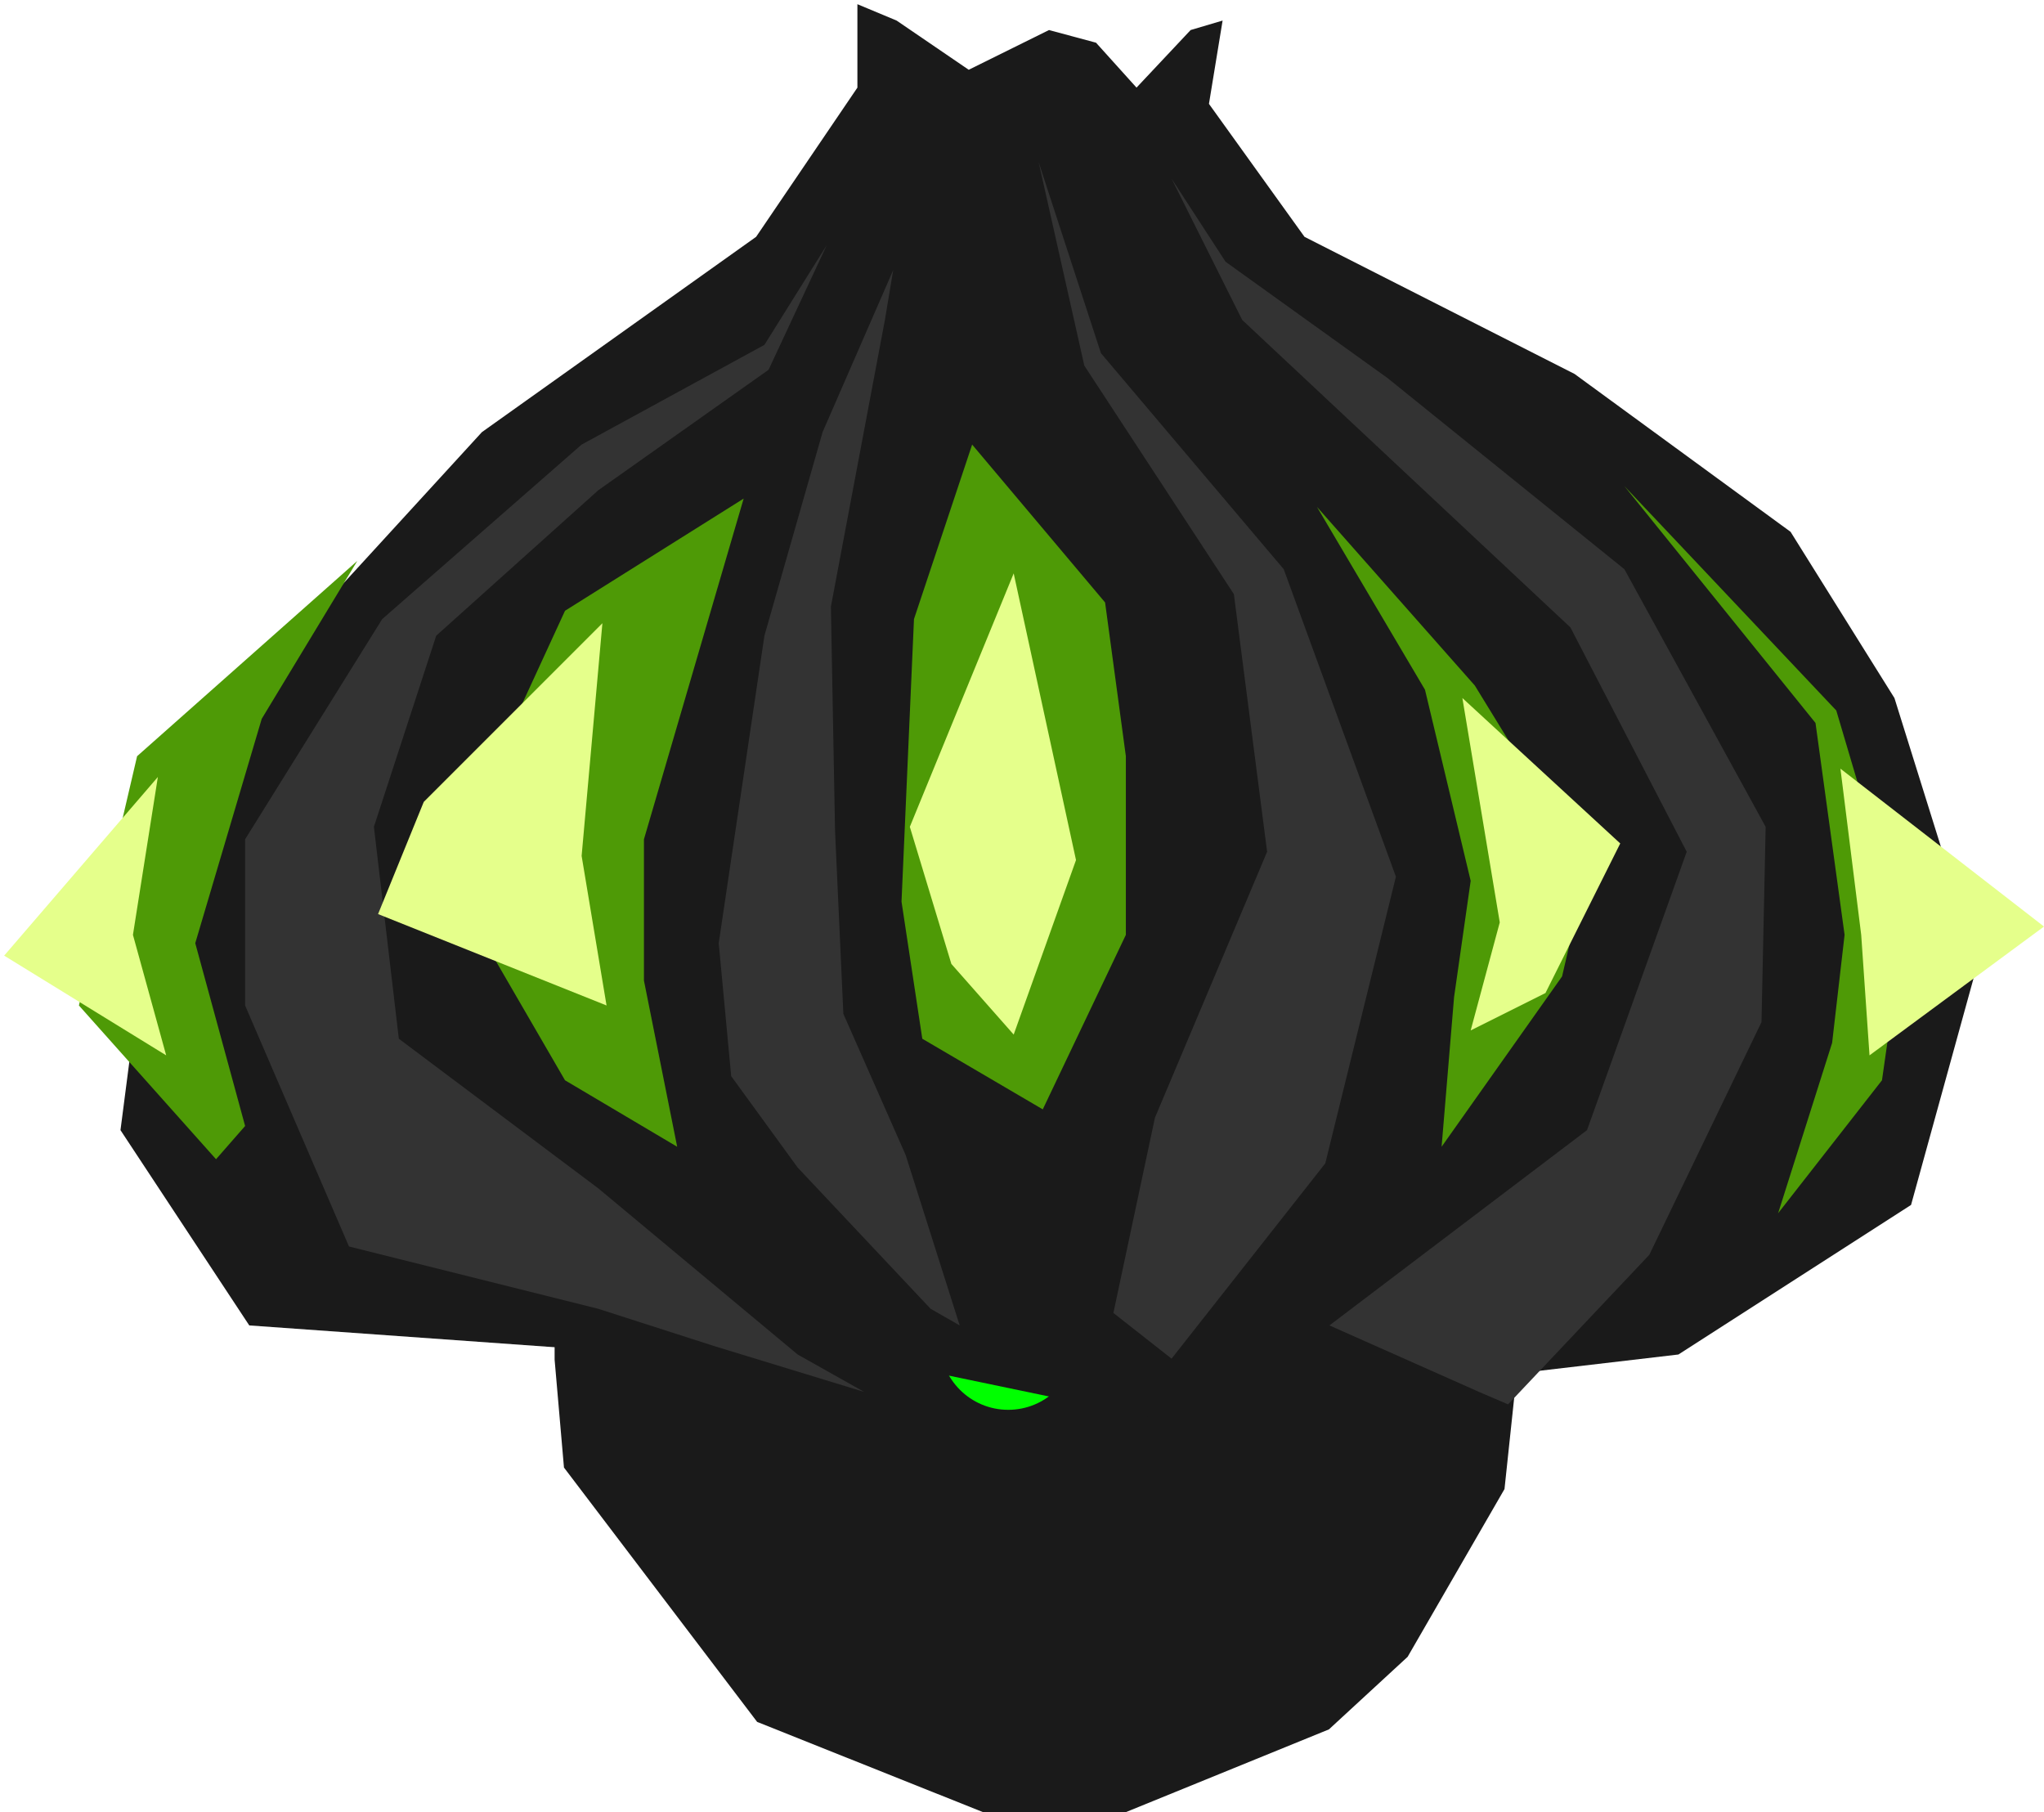
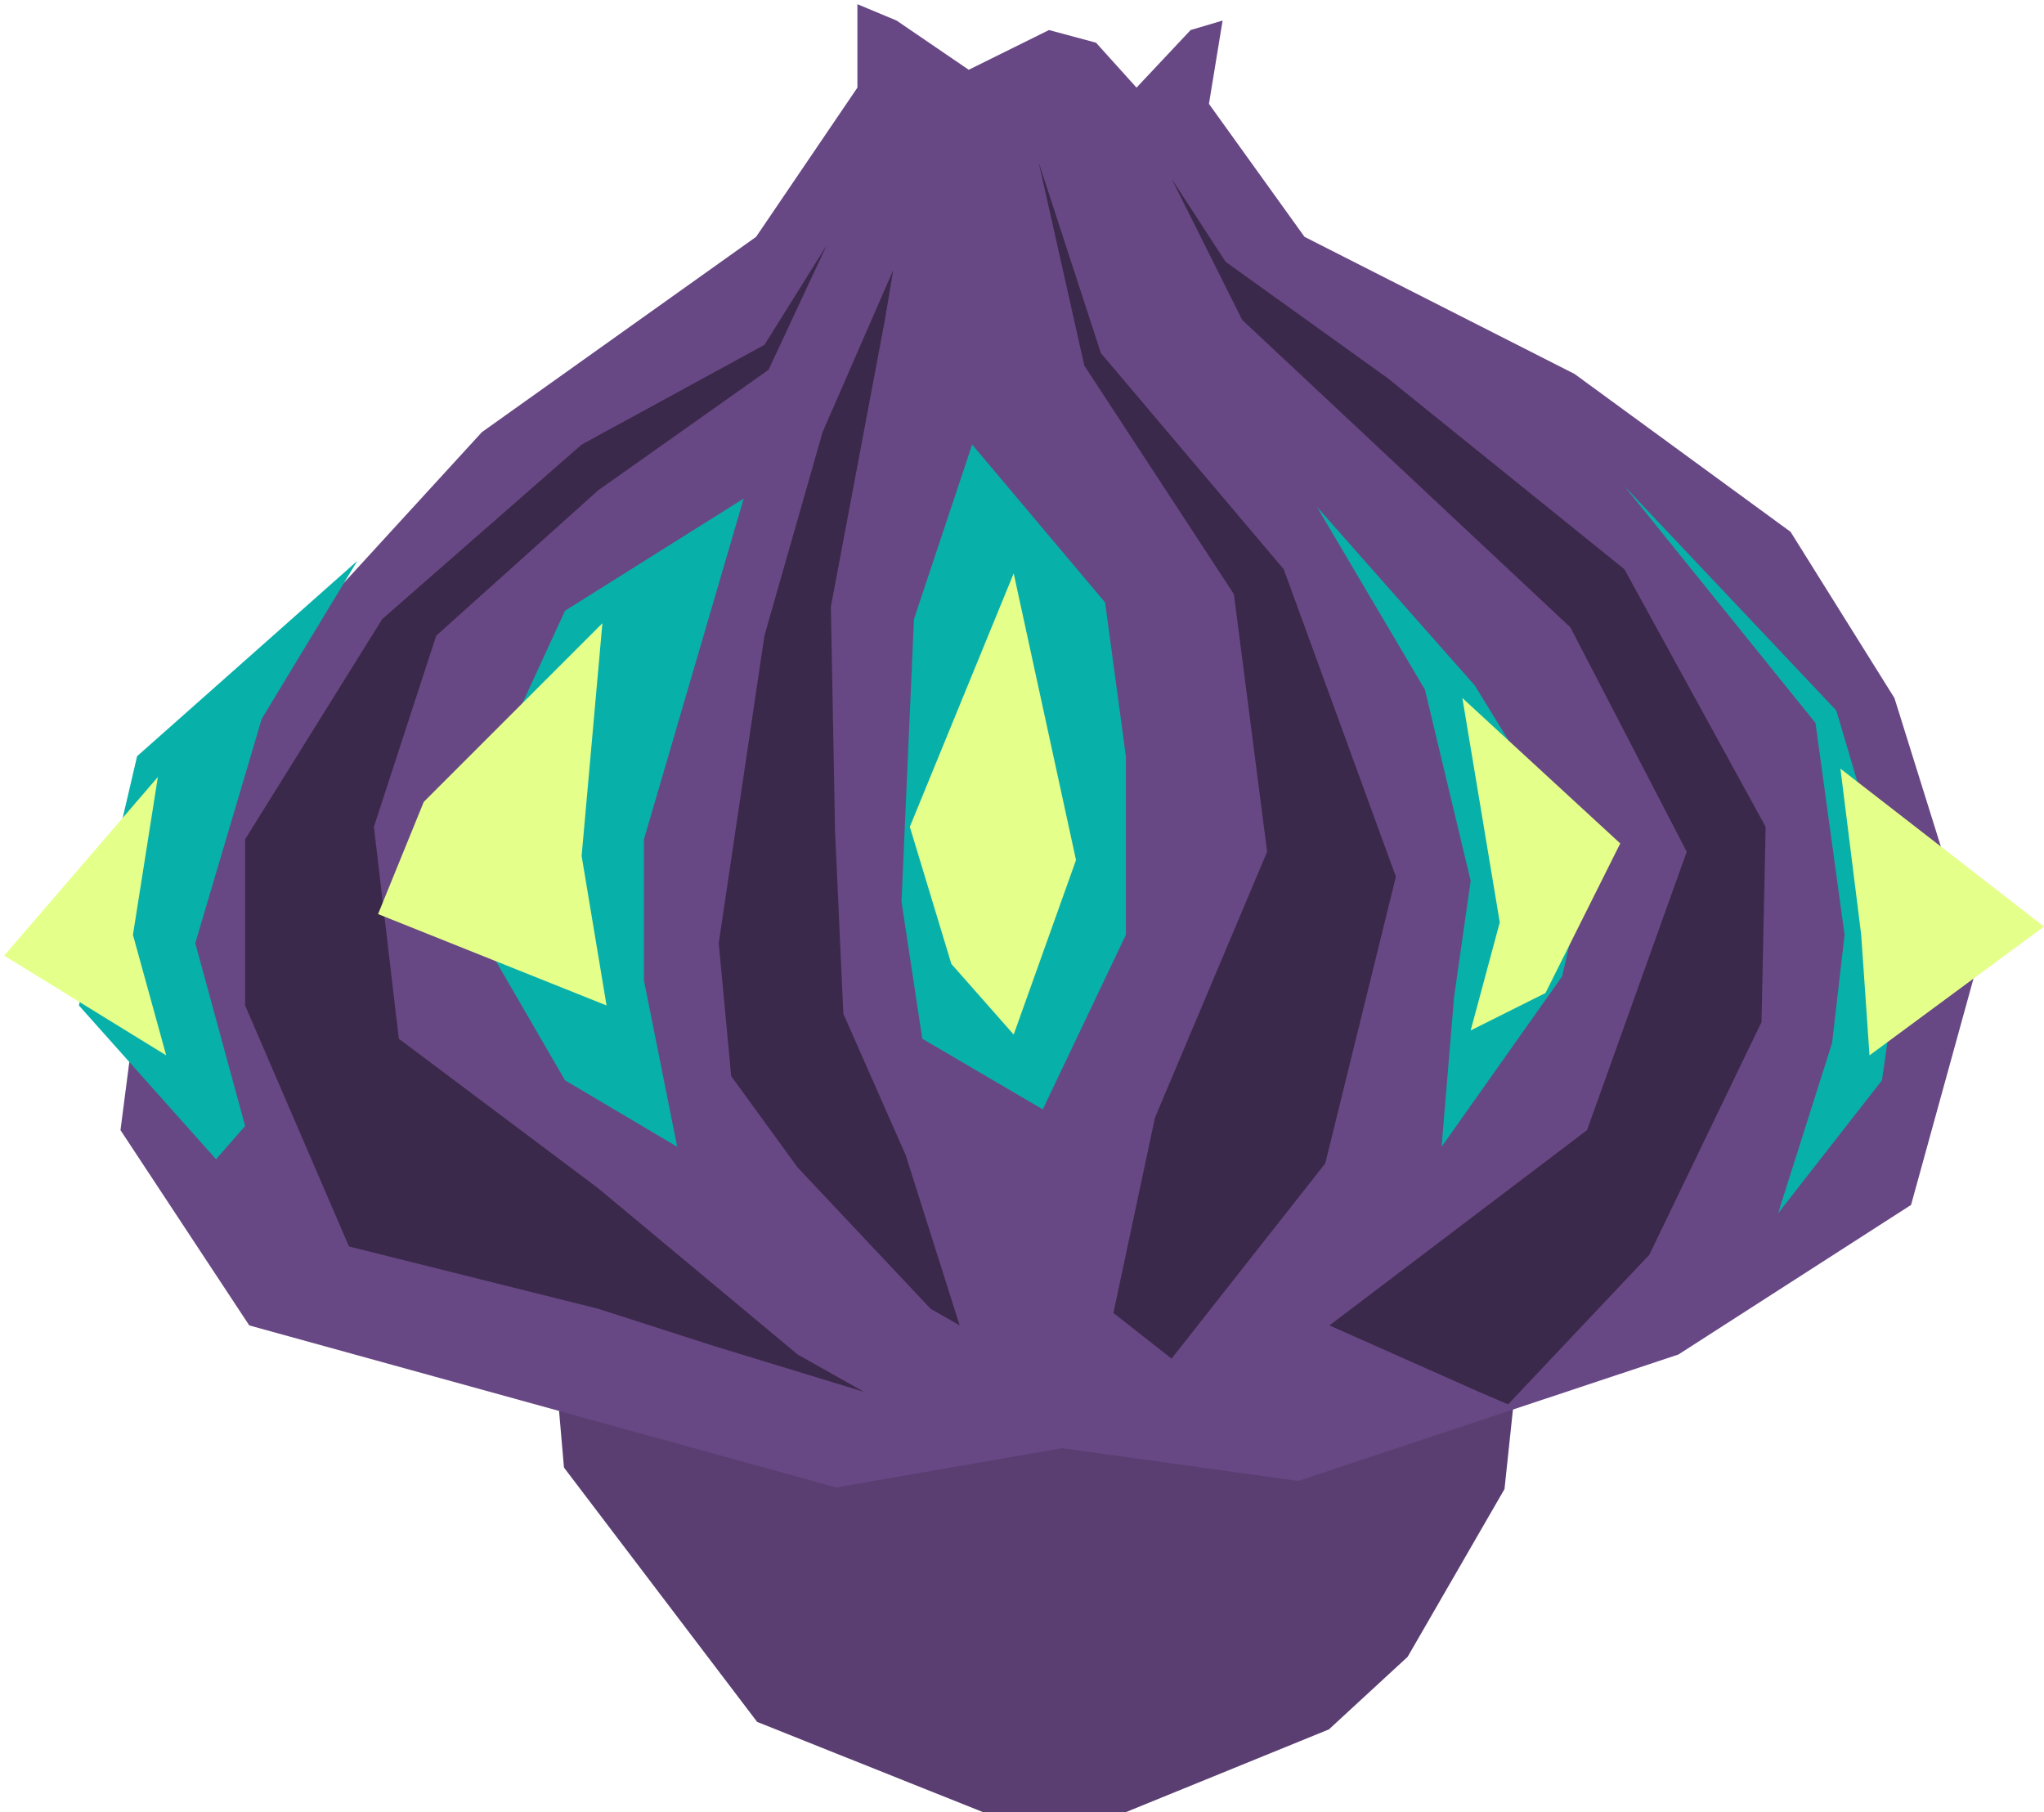
<svg xmlns="http://www.w3.org/2000/svg" width="100%" height="100%" viewBox="0 0 246 218" version="1.1" xml:space="preserve" style="fill-rule:evenodd;clip-rule:evenodd;stroke-linejoin:round;stroke-miterlimit:1.414;">
  <g id="player" transform="matrix(-1,7.65714e-16,-7.65714e-16,-1,246,218)">
    <g id="root" transform="matrix(1,0,0,1,45.9491,0.143627)">
      <g id="leg_root" transform="matrix(-0.777176,-5.95095e-16,8.32831e-16,-1.08765,133.847,91.5467)">
-         <path d="M147.799,48.621L149.926,34.312L149.926,23.013L140.349,26.772L128.794,9.786L103.683,3.342L80.242,11.595L55.235,0.635L32.066,11.595L22.32,26.772L0.702,23.013L0.702,34.312L2.15,46.241L32.066,74.384L78.214,87.554L120.61,75.211L132.799,67.182L147.799,48.621Z" style="fill:rgb(26,26,26);fill-rule:nonzero;" />
+         <path d="M147.799,48.621L149.926,34.312L149.926,23.013L140.349,26.772L128.794,9.786L103.683,3.342L80.242,11.595L55.235,0.635L32.066,11.595L22.32,26.772L0.702,23.013L0.702,34.312L2.15,46.241L32.066,74.384L78.214,87.554L120.61,75.211L132.799,67.182L147.799,48.621Z" style="fill:rgb(90,62,114);fill-rule:nonzero;" />
      </g>
      <path id="__origin__root" d="M86.931,56.424C86.931,60.966 83.249,64.648 78.707,64.648C74.165,64.648 70.483,60.966 70.483,56.424C70.483,51.882 74.165,48.2 78.707,48.2C83.249,48.2 86.931,51.882 86.931,56.424Z" style="fill:rgb(0,255,0);fill-rule:nonzero;" />
    </g>
    <g id="bulb" transform="matrix(1,0,0,1,0,47)">
      <g id="onion" transform="matrix(1,0,0,1,8,0)">
-         <path id="path3820" d="M100,0.5L36,8L8,26L0,55L10,87L22.5,107L48.5,126L81,142.5L92.5,158.5L90.857,168.525L94.705,167.385L101.217,160.456L106.09,165.861L111.75,167.385L121.412,162.603L130.091,168.525L134.81,170.495L134.81,160.456L147,142.5L180,119L218,77.5L223.5,35L208,11.5L124,5.5L100,0.5Z" style="fill:rgb(26,26,26);fill-rule:nonzero;" />
-         <path id="path3822" d="M56.5,2L39.5,20L26,48L25.5,71.5L42.5,102.5L71,125.5L90.5,139.5L97,149.5L88.5,132.5L49,95.5L35,68.5L47,35L78,11.5L60,3.5L56.5,2Z" style="fill:rgb(51,51,51);fill-rule:nonzero;" />
-         <path id="path3824" d="M166,13.5L196,21L208.5,50L208.5,70L192,96.5L168,117.5L146,129.5L138.5,141.5L145.5,126.5L166,112L185.5,94.5L193,71.5L190,46L166,28L142,8L134,3.5L152,9L166,13.5Z" style="fill:rgb(51,51,51);fill-rule:nonzero;" />
-         <path id="path3826" d="M97,7.5L78.5,31L70,65.5L83.5,102.5L105.5,128.5L113,151.5L107.5,127L89.5,99.5L85.5,68.5L99,36.5L104,13L97,7.5Z" style="fill:rgb(51,51,51);fill-rule:nonzero;" />
-         <path id="path3828" d="M122.5,11.5L129,32L136.5,49L137.5,71L138,98L131.5,132.5L130.5,138.5L139,119L146,94.5L151.5,57.5L150,41.5L142,30.5L126,13.5L122.5,11.5Z" style="fill:rgb(51,51,51);fill-rule:nonzero;" />
+         <path id="path3820" d="M81.742,-7.214L36,8L8,26L0,55L10,87L22.5,107L48.5,126L81,142.5L92.5,158.5L90.857,168.525L94.705,167.385L101.217,160.456L106.09,165.861L111.75,167.385L121.412,162.603L130.091,168.525L134.81,170.495L134.81,160.456L147,142.5L180,119L218,77.5L223.5,35L208,11.5L137.358,-7.998L110.194,-3.269L81.742,-7.214Z" style="fill:rgb(104,72,132);fill-rule:nonzero;" />
+         <path id="path3822" d="M56.5,2L39.5,20L26,48L25.5,71.5L42.5,102.5L71,125.5L90.5,139.5L97,149.5L88.5,132.5L49,95.5L35,68.5L47,35L78,11.5L60,3.5L56.5,2Z" style="fill:rgb(59,41,75);fill-rule:nonzero;" />
+         <path id="path3824" d="M166,13.5L196,21L208.5,50L208.5,70L192,96.5L168,117.5L146,129.5L138.5,141.5L145.5,126.5L166,112L185.5,94.5L193,71.5L190,46L166,28L142,8L134,3.5L152,9L166,13.5Z" style="fill:rgb(59,41,75);fill-rule:nonzero;" />
+         <path id="path3826" d="M97,7.5L78.5,31L70,65.5L83.5,102.5L105.5,128.5L113,151.5L107.5,127L89.5,99.5L85.5,68.5L99,36.5L104,13L97,7.5Z" style="fill:rgb(59,41,75);fill-rule:nonzero;" />
+         <path id="path3828" d="M122.5,11.5L129,32L136.5,49L137.5,71L138,98L131.5,132.5L130.5,138.5L139,119L146,94.5L151.5,57.5L150,41.5L142,30.5L126,13.5L122.5,11.5Z" style="fill:rgb(59,41,75);fill-rule:nonzero;" />
      </g>
      <g id="eyes" transform="matrix(1,0,0,1,0,25)">
        <g id="g3850">
-           <path id="path3830" d="M32,0L19.5,16L17,33.5L25,60.5L50.5,87.5L27.5,59L24,33.5L25.5,20.5L32,0Z" style="fill:rgb(78,154,6);fill-rule:nonzero;" />
+           <path id="path3830" d="M32,0L19.5,16L17,33.5L25,60.5L50.5,87.5L27.5,59L24,33.5L25.5,20.5L32,0Z" style="fill:rgb(7,177,169);fill-rule:nonzero;" />
          <path id="path3840" d="M21,19L0,34.5L24.5,53.5L22,33.5L21,19Z" style="fill:rgb(229,255,139);fill-rule:nonzero;" />
        </g>
        <g id="g3854" transform="matrix(1,0,0,1,51,8)">
-           <path id="path3832" d="M21.5,0L7,20.5L4,33.5L17.5,55.5L36.5,77L23.5,55L18,32L20,18L21.5,0Z" style="fill:rgb(78,154,6);fill-rule:nonzero;" />
+           <path id="path3832" d="M21.5,0L7,20.5L4,33.5L17.5,55.5L36.5,77L23.5,55L18,32L20,18L21.5,0Z" style="fill:rgb(7,177,169);fill-rule:nonzero;" />
          <path id="path3842" d="M18,14L14.5,27L19,54L0,36.5L9,18.5L18,14Z" style="fill:rgb(229,255,139);fill-rule:nonzero;" />
        </g>
        <g id="g3858" transform="matrix(1,0,0,1,110,12)">
-           <path id="path3834" d="M10.5,0.5L0.5,21.5L0.5,43L3,61.5L19,80.5L26,59.5L27.5,25.5L25,9L10.5,0.5Z" style="fill:rgb(78,154,6);fill-rule:nonzero;" />
+           <path id="path3834" d="M10.5,0.5L0.5,21.5L0.5,43L3,61.5L19,80.5L26,59.5L27.5,25.5L25,9L10.5,0.5Z" style="fill:rgb(7,177,169);fill-rule:nonzero;" />
          <path id="path3844" d="M14,9.5L6.5,30.5L14,65L26.5,34.5L21.5,18L14,9.5Z" style="fill:rgb(229,255,139);fill-rule:nonzero;" />
        </g>
        <g id="g3862" transform="matrix(1,0,0,1,156,8)">
-           <path id="path3836" d="M8.5,0L12.5,20L12.5,37L0.5,78L22,64.5L36.5,33L22,8L8.5,0Z" style="fill:rgb(78,154,6);fill-rule:nonzero;" />
+           <path id="path3836" d="M8.5,0L12.5,20L12.5,37L0.5,78L22,64.5L36.5,33L22,8L8.5,0Z" style="fill:rgb(7,177,169);fill-rule:nonzero;" />
          <path id="path3846" d="M17,17L20,35L17.5,63L39,41.5L44.5,28L17,17Z" style="fill:rgb(229,255,139);fill-rule:nonzero;" />
        </g>
        <g id="g3866" transform="matrix(1,0,0,1,203,6)">
-           <path id="path3838" d="M13.5,4.5L19.5,26.5L11.5,53.5L0,72.5L26.5,49L33.5,19L17,0.5L13.5,4.5Z" style="fill:rgb(78,154,6);fill-rule:nonzero;" />
+           <path id="path3838" d="M13.5,4.5L19.5,26.5L11.5,53.5L0,72.5L26.5,49L33.5,19L17,0.5L13.5,4.5Z" style="fill:rgb(7,177,169);fill-rule:nonzero;" />
          <path id="path3848" d="M23,13L27,27.5L24,46.5L42.5,25L23,13Z" style="fill:rgb(229,255,139);fill-rule:nonzero;" />
        </g>
      </g>
    </g>
  </g>
</svg>
